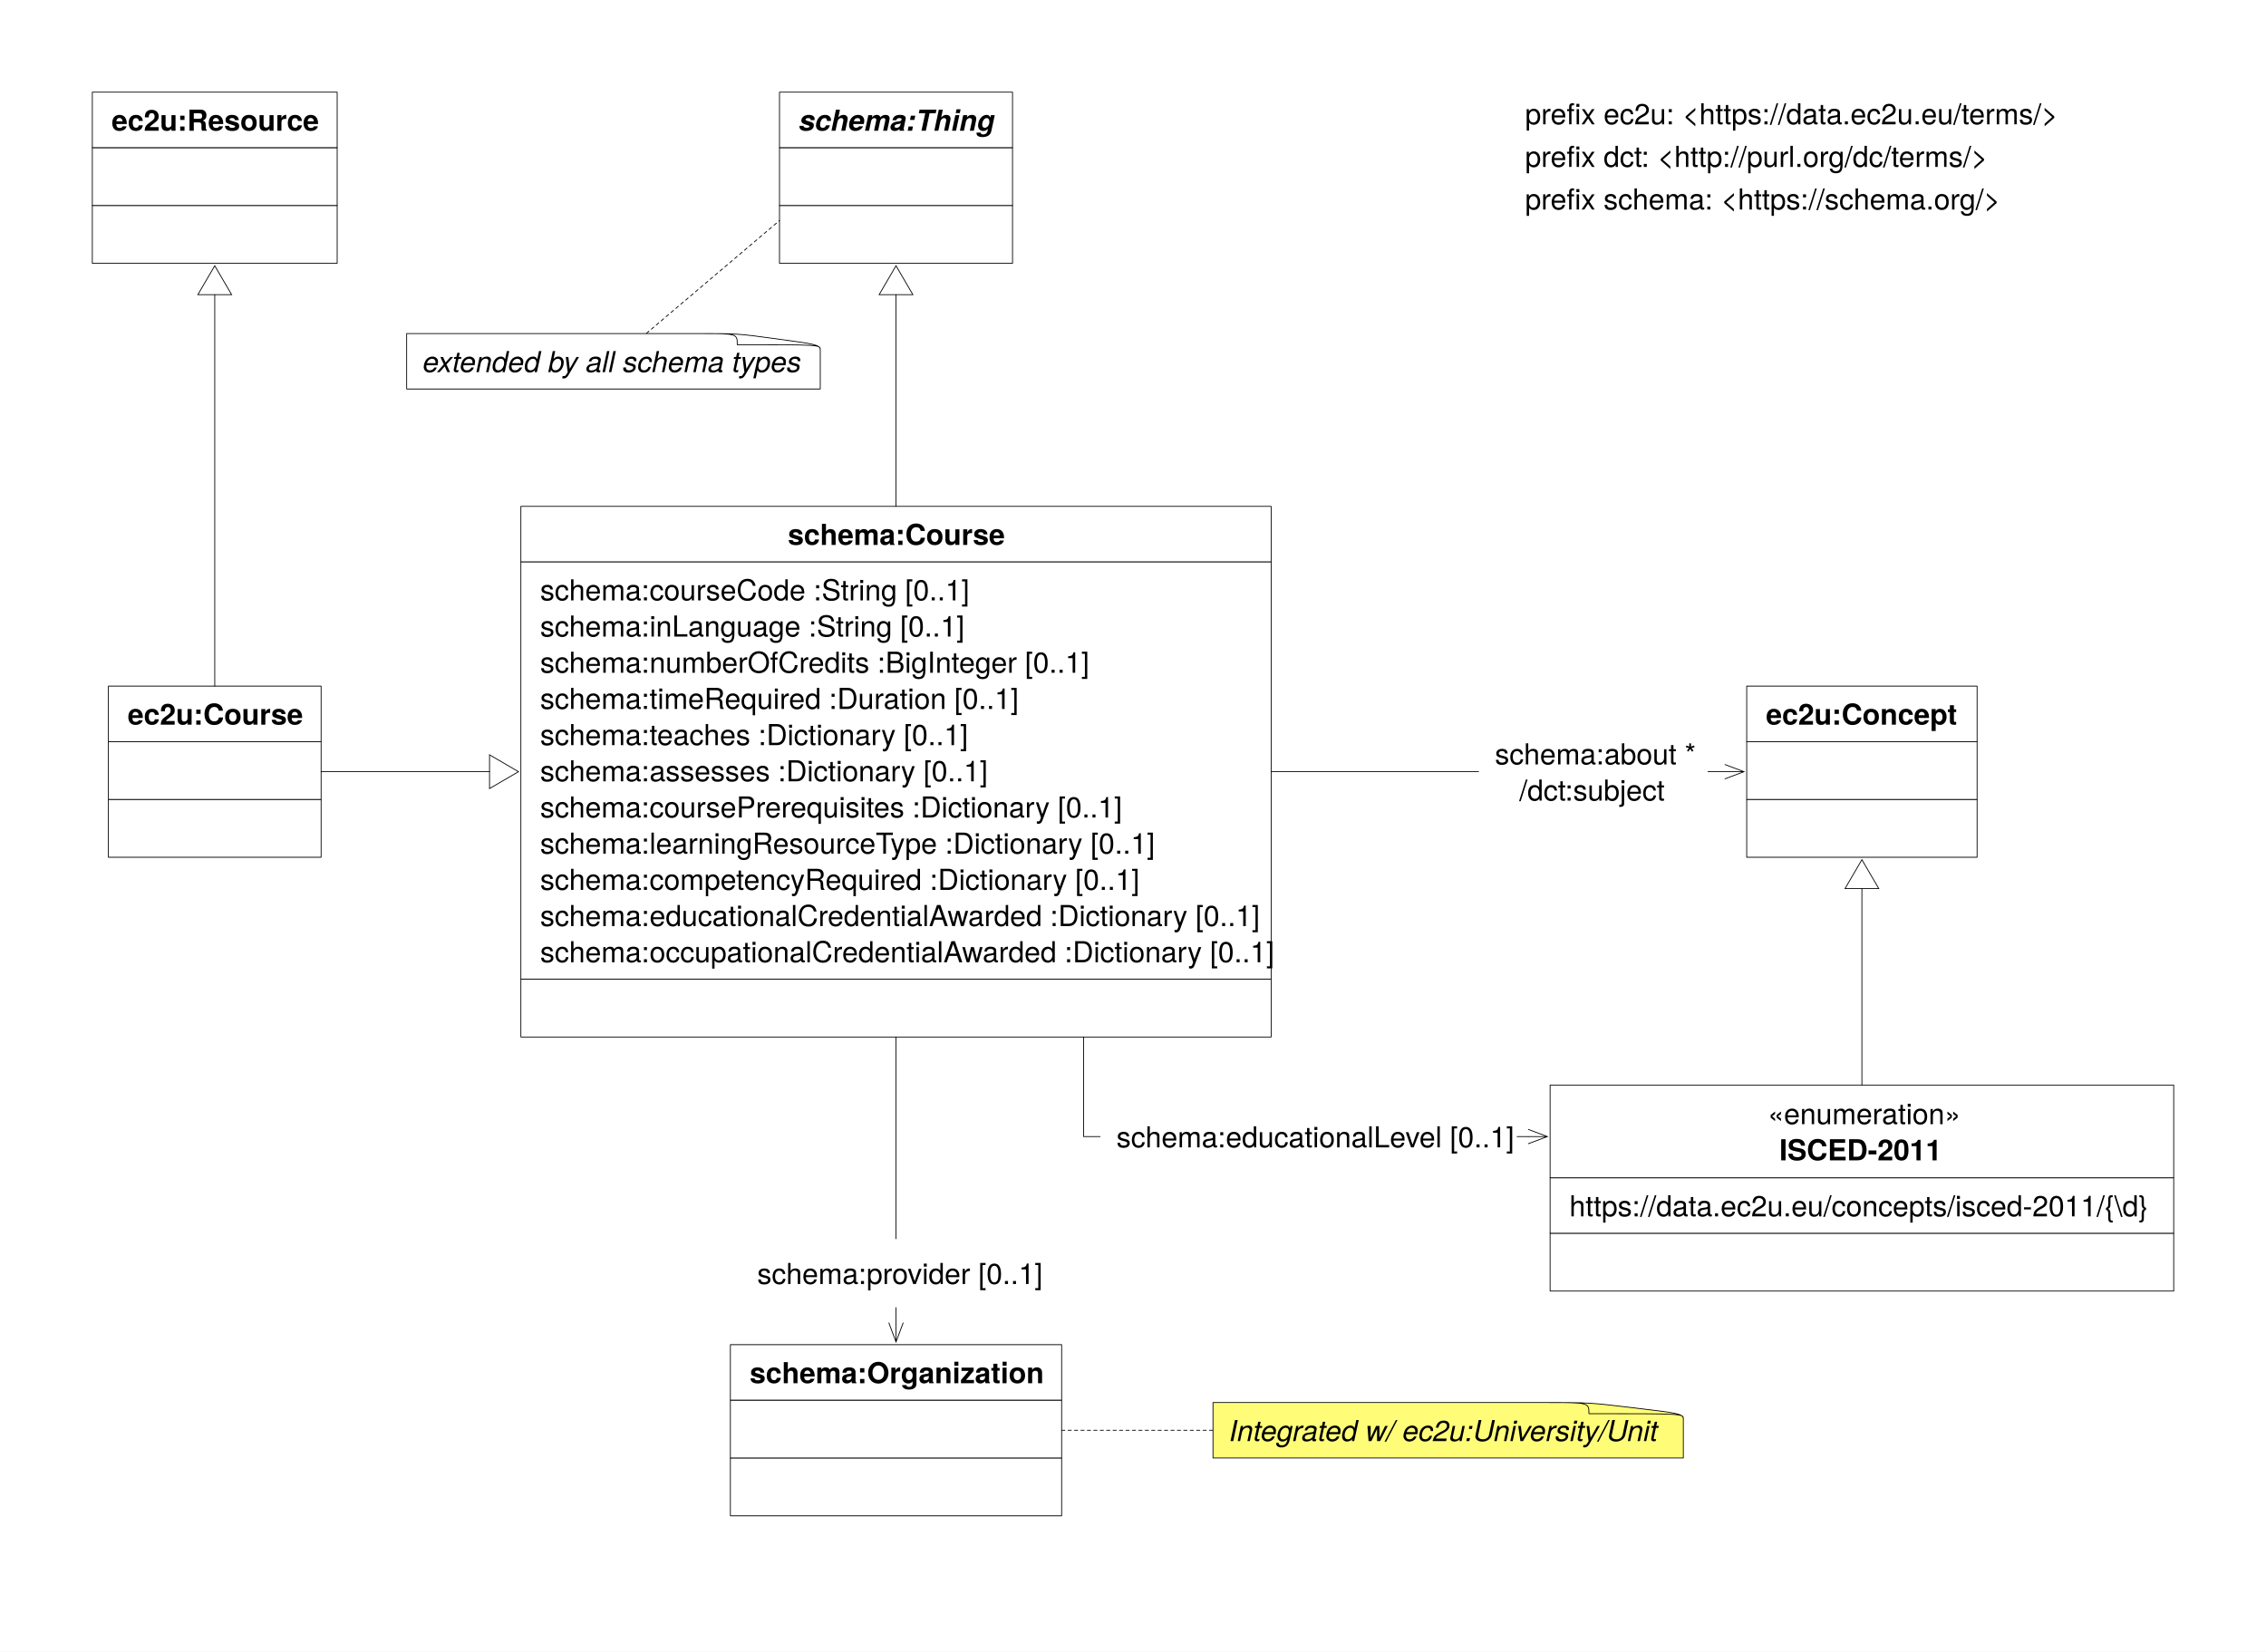
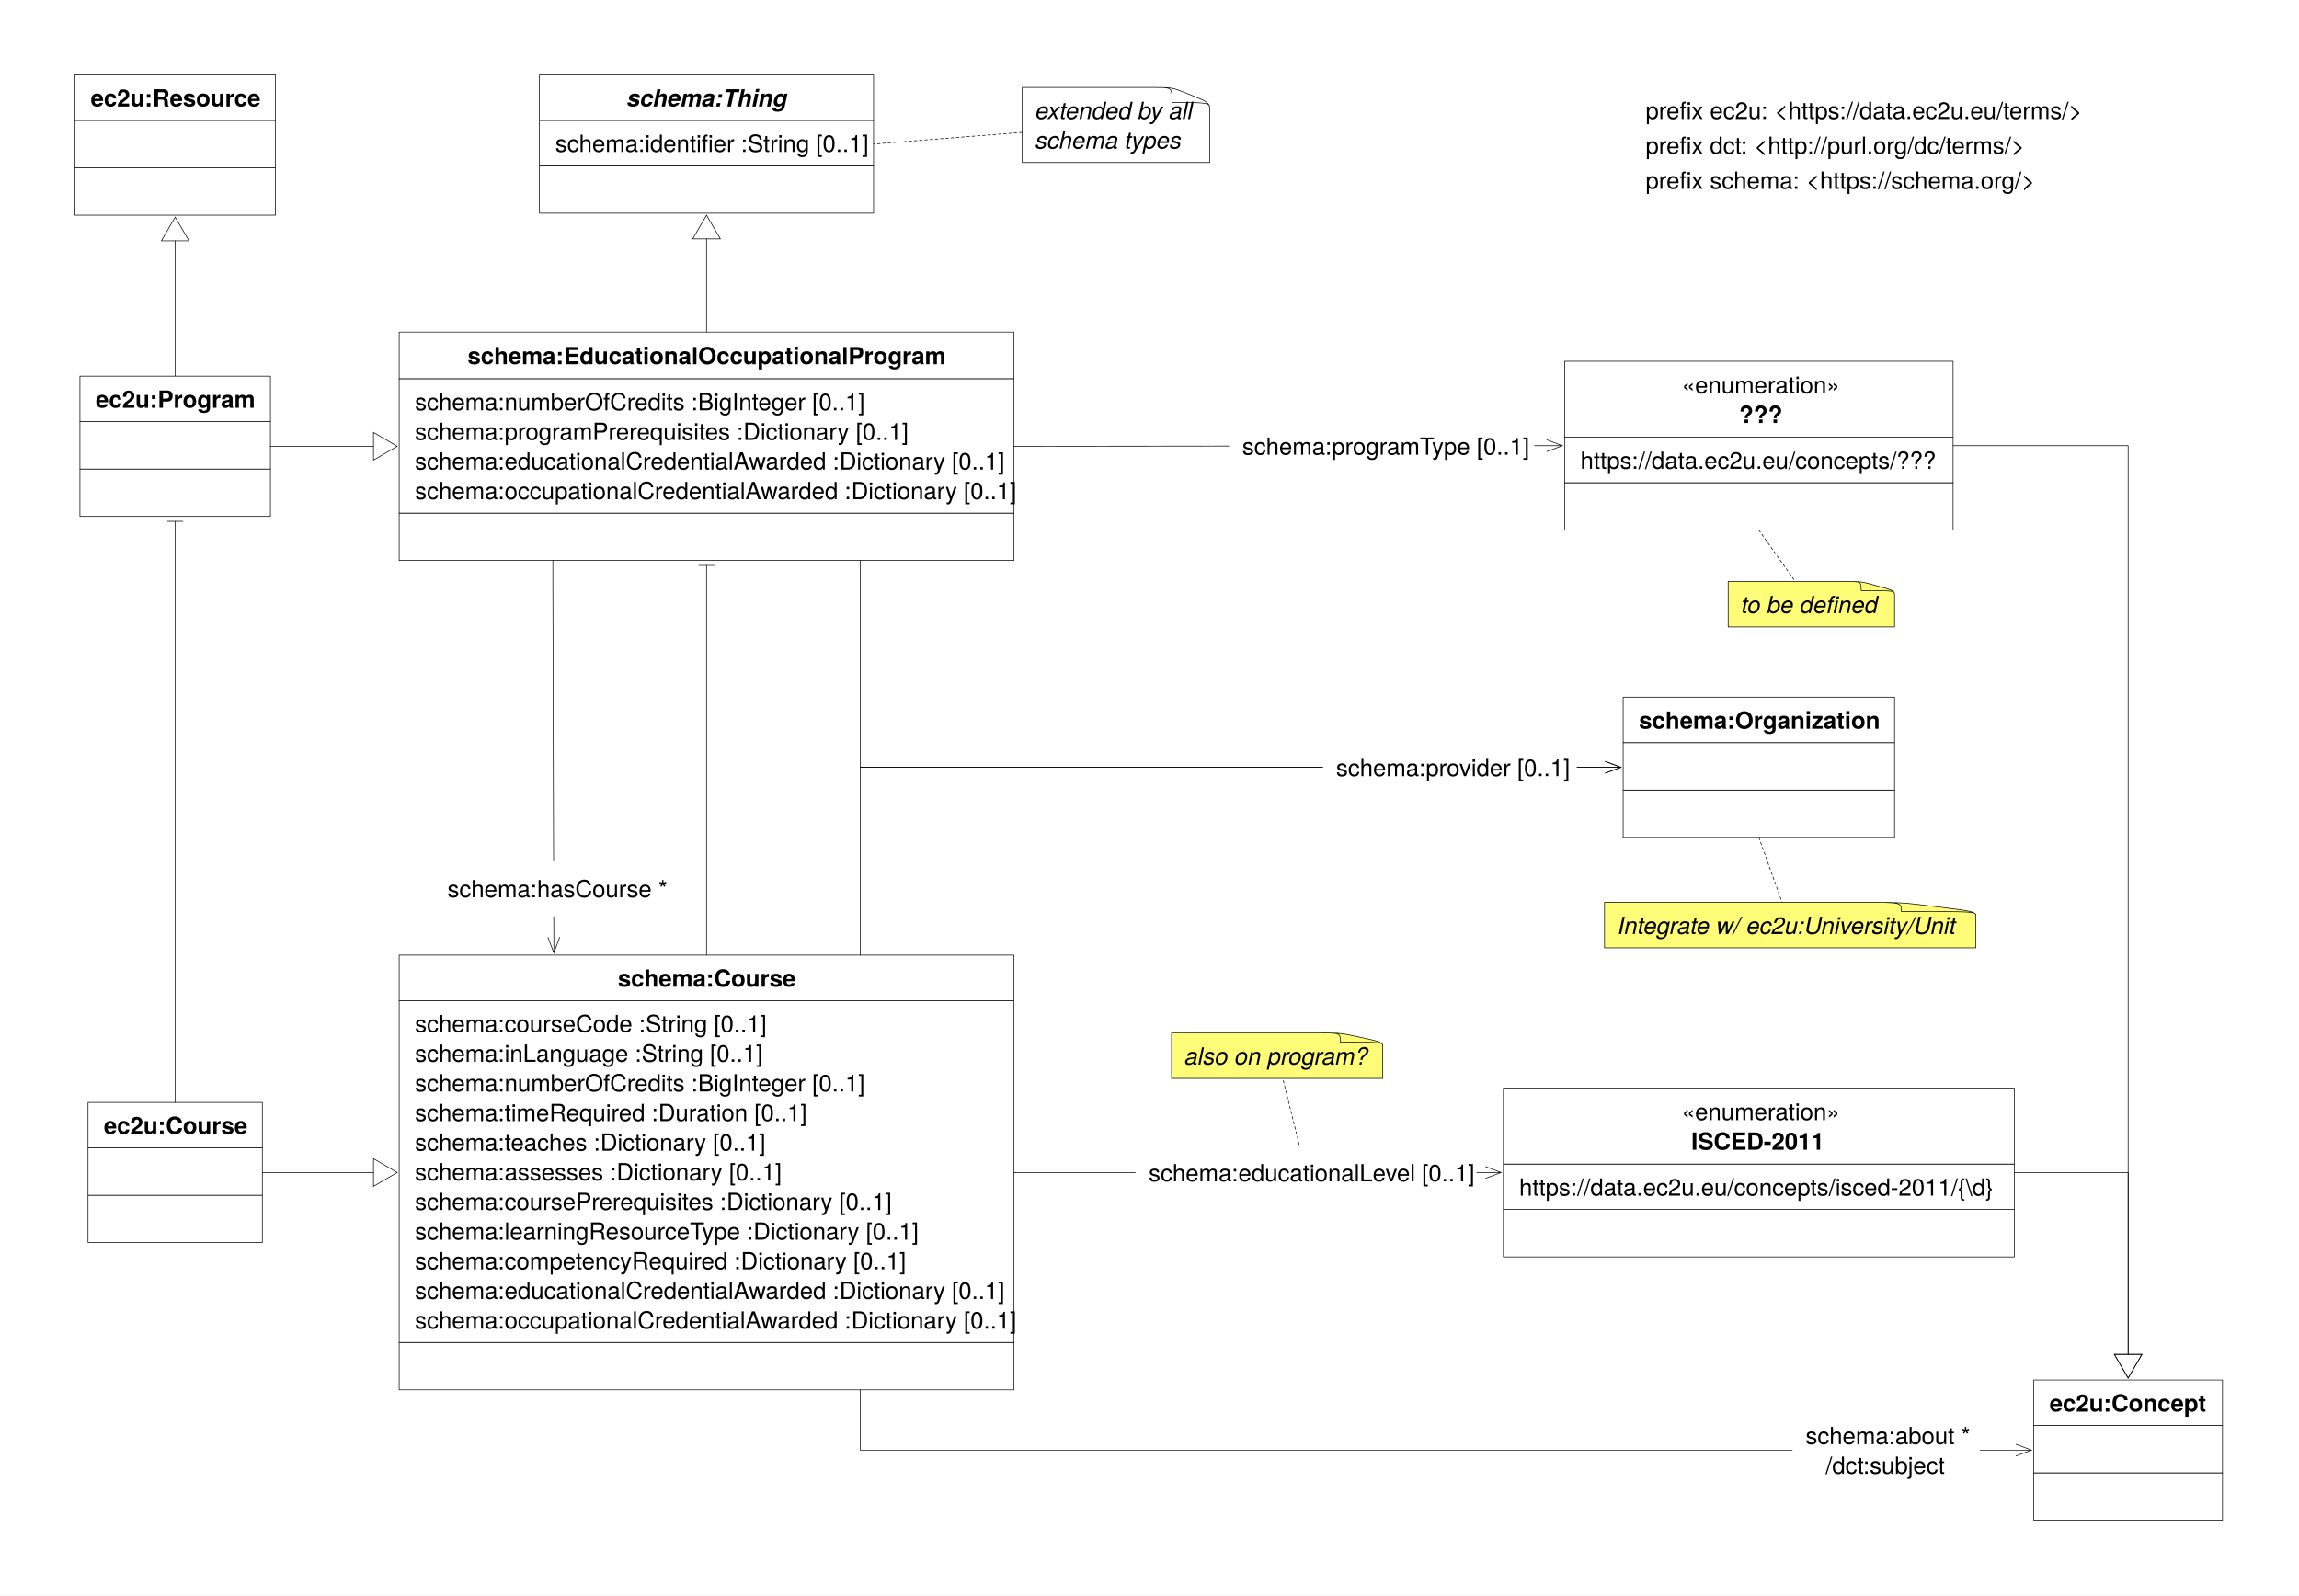
- <svg xmlns="http://www.w3.org/2000/svg" xmlns:xlink="http://www.w3.org/1999/xlink" version="1.1" viewBox="276 191 705 514" width="705" height="514">
+ <svg xmlns="http://www.w3.org/2000/svg" xmlns:xlink="http://www.w3.org/1999/xlink" version="1.1" viewBox="-520 390 873 606" width="873" height="606">
  <defs>
    <marker orient="auto" overflow="visible" markerUnits="strokeWidth" id="UMLInheritance_Marker" stroke-linejoin="miter" stroke-miterlimit="10" viewBox="-1 -22 38 44" markerWidth="38" markerHeight="44" color="black">
      <g>
        <path d="M 36 0 L 0 -21 L 0 21 Z" fill="none" stroke="currentColor" stroke-width="1" />
      </g>
    </marker>
    <marker orient="auto" overflow="visible" markerUnits="strokeWidth" id="StickArrow_Marker" stroke-linejoin="miter" stroke-miterlimit="10" viewBox="-1 -10 26 20" markerWidth="26" markerHeight="20" color="black">
      <g>
        <path d="M 24 0 L 0 0 M 0 -9 L 24 0 L 0 9" fill="none" stroke="currentColor" stroke-width="1" />
      </g>
    </marker>
+     <marker orient="auto" overflow="visible" markerUnits="strokeWidth" id="NegativeControls_Marker" stroke-linejoin="miter" stroke-miterlimit="10" viewBox="-1 -13 2 26" markerWidth="2" markerHeight="26" color="black">
+       <g>
+         <line x1="0" y1="-12" x2="0" y2="12" fill="none" stroke="currentColor" stroke-width="1" />
+       </g>
+     </marker>
  </defs>
-   <g id="courses" stroke="none" stroke-dasharray="none" fill="none" stroke-opacity="1" fill-opacity="1">
-     <rect fill="white" x="276" y="191" width="705" height="514" />
+   <g id="courses" fill="none" stroke-dasharray="none" stroke-opacity="1" stroke="none" fill-opacity="1">
+     <rect fill="white" x="-520" y="390" width="873" height="606" />
    <g id="courses_Layer_1">
-       <g id="Group_231">
-         <g id="Graphic_234">
-           <rect x="438.055" y="495.709" width="233.427" height="18" fill="white" />
-           <rect x="438.055" y="495.709" width="233.427" height="18" stroke="black" stroke-linecap="round" stroke-linejoin="round" stroke-width=".25" />
-         </g>
-         <g id="Graphic_233">
-           <rect x="438.055" y="365.837" width="233.427" height="129.872" fill="white" />
-           <rect x="438.055" y="365.837" width="233.427" height="129.872" stroke="black" stroke-linecap="round" stroke-linejoin="round" stroke-width=".25" />
-           <text transform="translate(444.0546 368.8371)" fill="black">
+       <g id="Group_391">
+         <g id="Graphic_394">
+           <rect x="-368.424" y="899.918" width="233.427" height="18" fill="white" />
+           <rect x="-368.424" y="899.918" width="233.427" height="18" stroke="black" stroke-linecap="round" stroke-linejoin="round" stroke-width=".25" />
+         </g>
+         <g id="Graphic_393">
+           <rect x="-368.424" y="770.047" width="233.427" height="129.872" fill="white" />
+           <rect x="-368.424" y="770.047" width="233.427" height="129.872" stroke="black" stroke-linecap="round" stroke-linejoin="round" stroke-width=".25" />
+           <text transform="translate(-362.4244 773.0467)" fill="black">
            <tspan font-family="Helvetica Neue" font-size="9" fill="black" x="0" y="9">schema:courseCode :String [0..1]
            </tspan>
            <tspan font-family="Helvetica Neue" font-size="9" fill="black" x="0" y="20.261">schema:inLanguage :String
              [0..1]
            </tspan>
            <tspan font-family="Helvetica Neue" font-size="9" fill="black" x="0" y="31.522">schema:numberOfCredits
              :BigInteger [0..1]
            </tspan>
            <tspan font-family="Helvetica Neue" font-size="9" fill="black" x="0" y="42.783">schema:timeRequired
              :Duration [0..1]
            </tspan>
            <tspan font-family="Helvetica Neue" font-size="9" fill="black" x="0" y="54.044">schema:teaches :Dictionary
              [0..1]
            </tspan>
            <tspan font-family="Helvetica Neue" font-size="9" fill="black" x="0" y="65.305">schema:assesses :Dictionary
              [0..1]
            </tspan>
            <tspan font-family="Helvetica Neue" font-size="9" fill="black" x="0" y="76.566">schema:coursePrerequisites
              :Dictionary [0..1]
            </tspan>
            <tspan font-family="Helvetica Neue" font-size="9" fill="black" x="0" y="87.827">schema:learningResourceType
              :Dictionary [0..1]
            </tspan>
            <tspan font-family="Helvetica Neue" font-size="9" fill="black" x="0" y="99.088">schema:competencyRequired
              :Dictionary [0..1]
            </tspan>
            <tspan font-family="Helvetica Neue" font-size="9" fill="black" x="0" y="110.35">
              schema:educationalCredentialAwarded :Dictionary [0..1]
            </tspan>
            <tspan font-family="Helvetica Neue" font-size="9" fill="black" x="0" y="121.611">
              schema:occupationalCredentialAwarded :Dictionary [0..1]
            </tspan>
          </text>
        </g>
-         <g id="Graphic_232">
+         <g id="Graphic_392">
          <a xlink:href="https://schema.org/Course">
-             <rect x="438.055" y="348.576" width="233.427" height="17.261" fill="white" />
-             <rect x="438.055" y="348.576" width="233.427" height="17.261" stroke="black" stroke-linecap="round" stroke-linejoin="round" stroke-width=".25" />
-             <text transform="translate(521.1036 351.576)" fill="black">
+             <rect x="-368.424" y="752.786" width="233.427" height="17.261" fill="white" />
+             <rect x="-368.424" y="752.786" width="233.427" height="17.261" stroke="black" stroke-linecap="round" stroke-linejoin="round" stroke-width=".25" />
+             <text transform="translate(-285.3754 755.7856)" fill="black">
              <tspan font-family="Helvetica Neue" font-weight="bold" font-size="9" fill="black" x="7744916e-19" y="9">
                schema:Course
              </tspan>
            </text>
          </a>
        </g>
      </g>
-       <g id="Group_227">
-         <g id="Graphic_230">
-           <rect x="518.519" y="254.946" width="72.498" height="18" fill="white" />
-           <rect x="518.519" y="254.946" width="72.498" height="18" stroke="black" stroke-linecap="round" stroke-linejoin="round" stroke-width=".25" />
-         </g>
-         <g id="Graphic_229">
-           <rect x="518.519" y="236.946" width="72.498" height="18" fill="white" />
-           <rect x="518.519" y="236.946" width="72.498" height="18" stroke="black" stroke-linecap="round" stroke-linejoin="round" stroke-width=".25" />
-         </g>
-         <g id="Graphic_228">
+       <g id="Group_387">
+         <g id="Graphic_390">
+           <rect x="-315.144" y="452.98" width="126.867" height="18" fill="white" />
+           <rect x="-315.144" y="452.98" width="126.867" height="18" stroke="black" stroke-linecap="round" stroke-linejoin="round" stroke-width=".25" />
+         </g>
+         <g id="Graphic_389">
+           <rect x="-315.144" y="435.719" width="126.867" height="17.261" fill="white" />
+           <rect x="-315.144" y="435.719" width="126.867" height="17.261" stroke="black" stroke-linecap="round" stroke-linejoin="round" stroke-width=".25" />
+           <text transform="translate(-309.1444 438.719)" fill="black">
+             <tspan font-family="Helvetica Neue" font-size="9" fill="black" x="0" y="9">schema:identifier :String [0..1]
+             </tspan>
+           </text>
+         </g>
+         <g id="Graphic_388">
          <a xlink:href="things.svg">
-             <rect x="518.519" y="219.685" width="72.498" height="17.261" fill="white" />
-             <rect x="518.519" y="219.685" width="72.498" height="17.261" stroke="black" stroke-linecap="round" stroke-linejoin="round" stroke-width=".25" />
-             <text transform="translate(524.5191 222.685)" fill="black">
+             <rect x="-315.144" y="418.458" width="126.867" height="17.261" fill="white" />
+             <rect x="-315.144" y="418.458" width="126.867" height="17.261" stroke="black" stroke-linecap="round" stroke-linejoin="round" stroke-width=".25" />
+             <text transform="translate(-281.9599 421.4579)" fill="black">
              <tspan font-family="Helvetica Neue" font-style="italic" font-weight="bold" font-size="9" fill="black" x="0" y="9">schema:Thing
              </tspan>
            </text>
          </a>
        </g>
      </g>
-       <g id="Group_223">
-         <g id="Graphic_226">
-           <rect x="304.724" y="254.946" width="76.179" height="18" fill="white" />
-           <rect x="304.724" y="254.946" width="76.179" height="18" stroke="black" stroke-linecap="round" stroke-linejoin="round" stroke-width=".25" />
-         </g>
-         <g id="Graphic_225">
-           <rect x="304.724" y="236.946" width="76.179" height="18" fill="white" />
-           <rect x="304.724" y="236.946" width="76.179" height="18" stroke="black" stroke-linecap="round" stroke-linejoin="round" stroke-width=".25" />
-         </g>
-         <g id="Graphic_224">
+       <g id="Group_383">
+         <g id="Graphic_386">
+           <rect x="-491.568" y="453.719" width="76.179" height="18" fill="white" />
+           <rect x="-491.568" y="453.719" width="76.179" height="18" stroke="black" stroke-linecap="round" stroke-linejoin="round" stroke-width=".25" />
+         </g>
+         <g id="Graphic_385">
+           <rect x="-491.568" y="435.719" width="76.179" height="18" fill="white" />
+           <rect x="-491.568" y="435.719" width="76.179" height="18" stroke="black" stroke-linecap="round" stroke-linejoin="round" stroke-width=".25" />
+         </g>
+         <g id="Graphic_384">
          <a xlink:href="resources.svg">
-             <rect x="304.724" y="219.685" width="76.179" height="17.261" fill="white" />
-             <rect x="304.724" y="219.685" width="76.179" height="17.261" stroke="black" stroke-linecap="round" stroke-linejoin="round" stroke-width=".25" />
-             <text transform="translate(310.7244 222.685)" fill="black">
+             <rect x="-491.568" y="418.458" width="76.179" height="17.261" fill="white" />
+             <rect x="-491.568" y="418.458" width="76.179" height="17.261" stroke="black" stroke-linecap="round" stroke-linejoin="round" stroke-width=".25" />
+             <text transform="translate(-485.5677 421.4579)" fill="black">
              <tspan font-family="Helvetica Neue" font-weight="bold" font-size="9" fill="black" x="4973799e-20" y="9">
                ec2u:Resource
              </tspan>
            </text>
          </a>
        </g>
      </g>
-       <g id="Line_222">
-         <line x1="554.768" y1="348.576" x2="554.768" y2="282.696" marker-end="url(#UMLInheritance_Marker)" stroke="black" stroke-linecap="round" stroke-linejoin="round" stroke-width=".25" />
-       </g>
-       <g id="Graphic_221">
-         <path d="M 531.203 299.908 C 531.203 298.274 529.568 298.072 517.63 296.454 L 517.504 296.437 C 505.503 294.803 505.379 294.803 493.062 294.803 C 476.663 294.803 402.52 294.803 402.52 294.803 L 402.52 312.055 L 531.203 312.055 L 531.203 299.908 Z" fill="white" />
-         <path d="M 531.203 299.908 C 531.203 298.274 529.568 298.072 517.63 296.454 L 517.504 296.437 C 505.503 294.803 505.379 294.803 493.062 294.803 C 476.663 294.803 402.52 294.803 402.52 294.803 L 402.52 312.055 L 531.203 312.055 L 531.203 299.908 Z M 531.203 299.824 C 531.203 298.274 531.077 298.274 505.379 298.274 L 505.379 298.274 C 505.379 294.82 505.379 294.803 493.816 294.803" stroke="black" stroke-linecap="round" stroke-linejoin="round" stroke-width=".25" />
-         <text transform="translate(407.5197 297.8032)" fill="black">
-           <tspan font-family="Helvetica Neue" font-style="italic" font-size="9" fill="black" x="0" y="9">extended by all
-             schema types
-           </tspan>
-         </text>
-       </g>
-       <g id="Line_220">
-         <line x1="477.13" y1="294.722" x2="518.519" y2="259.631" stroke="black" stroke-linecap="round" stroke-linejoin="round" stroke-dasharray="1.0,1.0" stroke-width=".25" />
-       </g>
-       <g id="Group_216">
-         <g id="Graphic_219">
-           <rect x="309.724" y="439.773" width="66.18" height="18" fill="white" />
-           <rect x="309.724" y="439.773" width="66.18" height="18" stroke="black" stroke-linecap="round" stroke-linejoin="round" stroke-width=".25" />
-         </g>
-         <g id="Graphic_218">
-           <rect x="309.724" y="421.773" width="66.18" height="18" fill="white" />
-           <rect x="309.724" y="421.773" width="66.18" height="18" stroke="black" stroke-linecap="round" stroke-linejoin="round" stroke-width=".25" />
-         </g>
-         <g id="Graphic_217">
-           <rect x="309.724" y="404.512" width="66.18" height="17.261" fill="white" />
-           <rect x="309.724" y="404.512" width="66.18" height="17.261" stroke="black" stroke-linecap="round" stroke-linejoin="round" stroke-width=".25" />
-           <text transform="translate(315.7239 407.5119)" fill="black">
+       <g id="Line_382">
+         <line x1="-251.711" y1="516.131" x2="-251.711" y2="480.73" marker-end="url(#UMLInheritance_Marker)" stroke="black" stroke-linecap="round" stroke-linejoin="round" stroke-width=".25" />
+       </g>
+       <g id="Graphic_381">
+         <path d="M -60.629 431.649 C -60.629 428.949 -61.533 428.615 -68.137 425.943 L -68.206 425.915 C -74.845 423.215 -74.914 423.215 -81.727 423.215 C -90.798 423.215 -131.811 423.215 -131.811 423.215 L -131.811 451.719 L -60.629 451.719 L -60.629 431.649 Z" fill="white" />
+         <path d="M -60.629 431.649 C -60.629 428.949 -61.533 428.615 -68.137 425.943 L -68.206 425.915 C -74.845 423.215 -74.914 423.215 -81.727 423.215 C -90.798 423.215 -131.811 423.215 -131.811 423.215 L -131.811 451.719 L -60.629 451.719 L -60.629 431.649 Z M -60.629 431.51 C -60.629 428.949 -60.699 428.949 -74.914 428.949 L -74.914 428.949 C -74.914 423.243 -74.914 423.215 -81.31 423.215" stroke="black" stroke-linecap="round" stroke-linejoin="round" stroke-width=".25" />
+         <text transform="translate(-126.811 426.215)" fill="black">
+           <tspan font-family="Helvetica Neue" font-style="italic" font-size="9" fill="black" x="0" y="9">extended by
+             all
+           </tspan>
+           <tspan font-family="Helvetica Neue" font-style="italic" font-size="9" fill="black" x="0" y="20.252">schema
+             types
+           </tspan>
+         </text>
+       </g>
+       <g id="Line_380">
+         <line x1="-131.936" y1="440.281" x2="-188.277" y2="444.719" stroke="black" stroke-linecap="round" stroke-linejoin="round" stroke-dasharray="1.0,1.0" stroke-width=".25" />
+       </g>
+       <g id="Group_376">
+         <g id="Graphic_379">
+           <rect x="-486.568" y="843.982" width="66.18" height="18" fill="white" />
+           <rect x="-486.568" y="843.982" width="66.18" height="18" stroke="black" stroke-linecap="round" stroke-linejoin="round" stroke-width=".25" />
+         </g>
+         <g id="Graphic_378">
+           <rect x="-486.568" y="825.982" width="66.18" height="18" fill="white" />
+           <rect x="-486.568" y="825.982" width="66.18" height="18" stroke="black" stroke-linecap="round" stroke-linejoin="round" stroke-width=".25" />
+         </g>
+         <g id="Graphic_377">
+           <rect x="-486.568" y="808.721" width="66.18" height="17.261" fill="white" />
+           <rect x="-486.568" y="808.721" width="66.18" height="17.261" stroke="black" stroke-linecap="round" stroke-linejoin="round" stroke-width=".25" />
+           <text transform="translate(-480.5682 811.7214)" fill="black">
            <tspan font-family="Helvetica Neue" font-weight="bold" font-size="9" fill="black" x="1525879e-13" y="9">
              ec2u:Course
            </tspan>
          </text>
        </g>
      </g>
-       <g id="Line_215">
-         <line x1="375.904" y1="431.142" x2="428.305" y2="431.142" marker-end="url(#UMLInheritance_Marker)" stroke="black" stroke-linecap="round" stroke-linejoin="round" stroke-width=".25" />
-       </g>
-       <g id="Line_214">
-         <line x1="342.814" y1="404.512" x2="342.814" y2="282.696" marker-end="url(#UMLInheritance_Marker)" stroke="black" stroke-linecap="round" stroke-linejoin="round" stroke-width=".25" />
-       </g>
-       <g id="Line_213">
-         <path d="M 613.125 513.709 L 613.125 544.689 L 751.418 544.689" marker-end="url(#StickArrow_Marker)" stroke="black" stroke-linecap="round" stroke-linejoin="round" stroke-width=".25" />
-       </g>
-       <g id="Graphic_212" />
-       <g id="Group_208">
-         <g id="Graphic_211">
-           <rect x="819.436" y="439.773" width="71.679" height="18" fill="white" />
-           <rect x="819.436" y="439.773" width="71.679" height="18" stroke="black" stroke-linecap="round" stroke-linejoin="round" stroke-width=".25" />
-         </g>
-         <g id="Graphic_210">
-           <rect x="819.436" y="421.773" width="71.679" height="18" fill="white" />
-           <rect x="819.436" y="421.773" width="71.679" height="18" stroke="black" stroke-linecap="round" stroke-linejoin="round" stroke-width=".25" />
-         </g>
-         <g id="Graphic_209">
+       <g id="Line_375">
+         <line x1="-420.388" y1="835.352" x2="-378.174" y2="835.352" marker-end="url(#UMLInheritance_Marker)" stroke="black" stroke-linecap="round" stroke-linejoin="round" stroke-width=".25" />
+       </g>
+       <g id="Line_374">
+         <line x1="-453.478" y1="532.878" x2="-453.478" y2="481.469" marker-end="url(#UMLInheritance_Marker)" stroke="black" stroke-linecap="round" stroke-linejoin="round" stroke-width=".25" />
+       </g>
+       <g id="Line_373">
+         <line x1="-134.997" y1="835.352" x2="44.032" y2="835.352" marker-end="url(#StickArrow_Marker)" stroke="black" stroke-linecap="round" stroke-linejoin="round" stroke-width=".25" />
+       </g>
+       <g id="Group_369">
+         <g id="Graphic_372">
+           <rect x="252.283" y="949.434" width="71.679" height="18" fill="white" />
+           <rect x="252.283" y="949.434" width="71.679" height="18" stroke="black" stroke-linecap="round" stroke-linejoin="round" stroke-width=".25" />
+         </g>
+         <g id="Graphic_371">
+           <rect x="252.283" y="931.434" width="71.679" height="18" fill="white" />
+           <rect x="252.283" y="931.434" width="71.679" height="18" stroke="black" stroke-linecap="round" stroke-linejoin="round" stroke-width=".25" />
+         </g>
+         <g id="Graphic_370">
          <a xlink:href="datasets.svg">
-             <rect x="819.436" y="404.512" width="71.679" height="17.261" fill="white" />
-             <rect x="819.436" y="404.512" width="71.679" height="17.261" stroke="black" stroke-linecap="round" stroke-linejoin="round" stroke-width=".25" />
-             <text transform="translate(825.4362 407.5119)" fill="black">
+             <rect x="252.283" y="914.173" width="71.679" height="17.261" fill="white" />
+             <rect x="252.283" y="914.173" width="71.679" height="17.261" stroke="black" stroke-linecap="round" stroke-linejoin="round" stroke-width=".25" />
+             <text transform="translate(258.2835 917.1732)" fill="black">
              <tspan font-family="Helvetica Neue" font-weight="bold" font-size="9" fill="black" x="4618528e-20" y="9">
                ec2u:Concept
              </tspan>
            </text>
          </a>
        </g>
      </g>
-       <g id="Group_206">
-         <g id="Graphic_207">
-           <text transform="translate(750.4827 220.685)" fill="black">
+       <g id="Group_367">
+         <g id="Graphic_368">
+           <text transform="translate(104.8819 426.1968)" fill="black">
            <tspan font-family="Helvetica Neue" font-size="9" fill="black" x="0" y="9">prefix ec2u: &lt;https://data.ec2u.eu/terms/&gt;</tspan>
          </text>
        </g>
      </g>
-       <g id="Graphic_205">
+       <g id="Graphic_366">
        <a xlink:href="https://schema.org/">
-           <text transform="translate(750.4827 247.2072)" fill="black">
+           <text transform="translate(104.8819 452.719)" fill="black">
            <tspan font-family="Helvetica Neue" font-size="9" fill="black" x="0" y="9">prefix schema: &lt;https://schema.org/&gt;</tspan>
          </text>
        </a>
      </g>
-       <g id="Graphic_204">
-         <rect x="618.357" y="534.058" width="129.547" height="21.261" fill="white" />
-         <text transform="translate(623.3571 539.0583)" fill="black">
+       <g id="Graphic_365">
+         <rect x="-88.798" y="824.721" width="129.547" height="21.261" fill="white" />
+         <text transform="translate(-83.79849 829.7214)" fill="black">
          <tspan font-family="Helvetica Neue" font-size="9" fill="black" x="0" y="9">schema:educationalLevel [0..1]
          </tspan>
        </text>
      </g>
-       <g id="Line_203">
-         <line x1="671.482" y1="431.142" x2="812.586" y2="431.142" marker-end="url(#StickArrow_Marker)" stroke="black" stroke-linecap="round" stroke-linejoin="round" stroke-width=".25" />
-       </g>
-       <g id="Graphic_202">
-         <rect x="736.1" y="414.881" width="71.182" height="32.522" fill="white" />
-         <text transform="translate(741.1004 419.8813)" fill="black">
+       <g id="Line_364">
+         <path d="M -193.354 917.918 L -193.354 940.804 L 245.433 940.804" marker-end="url(#StickArrow_Marker)" stroke="black" stroke-linecap="round" stroke-linejoin="round" stroke-width=".25" />
+       </g>
+       <g id="Graphic_363">
+         <rect x="160.649" y="924.543" width="71.182" height="32.522" fill="white" />
+         <text transform="translate(165.6487 929.5427)" fill="black">
          <tspan font-family="Helvetica Neue" font-size="9" fill="black" x="35171865e-20" y="9">schema:about *</tspan>
          <tspan font-family="Helvetica Neue" font-size="9" fill="black" x="7.591" y="20.261">/dct:subject</tspan>
        </text>
      </g>
-       <g id="Graphic_201">
+       <g id="Graphic_362">
        <a xlink:href="https://www.dublincore.org/specifications/dublin-core/dcmi-terms/">
-           <text transform="translate(750.4827 233.9461)" fill="black">
+           <text transform="translate(104.8819 439.4579)" fill="black">
            <tspan font-family="Helvetica Neue" font-size="9" fill="black" x="0" y="9">prefix dct: &lt;http://purl.org/dc/terms/&gt;</tspan>
          </text>
        </a>
      </g>
-       <g id="Group_197">
-         <g id="Graphic_200">
-           <rect x="758.268" y="574.771" width="194.016" height="18" fill="white" />
-           <rect x="758.268" y="574.771" width="194.016" height="18" stroke="black" stroke-linecap="round" stroke-linejoin="round" stroke-width=".25" />
-         </g>
-         <g id="Graphic_199">
-           <rect x="758.268" y="557.51" width="194.016" height="17.261" fill="white" />
-           <rect x="758.268" y="557.51" width="194.016" height="17.261" stroke="black" stroke-linecap="round" stroke-linejoin="round" stroke-width=".25" />
-           <text transform="translate(764.2677 560.5099)" fill="black">
+       <g id="Group_358">
+         <g id="Graphic_361">
+           <rect x="50.882" y="849.407" width="194.016" height="18" fill="white" />
+           <rect x="50.882" y="849.407" width="194.016" height="18" stroke="black" stroke-linecap="round" stroke-linejoin="round" stroke-width=".25" />
+         </g>
+         <g id="Graphic_360">
+           <rect x="50.882" y="832.146" width="194.016" height="17.261" fill="white" />
+           <rect x="50.882" y="832.146" width="194.016" height="17.261" stroke="black" stroke-linecap="round" stroke-linejoin="round" stroke-width=".25" />
+           <text transform="translate(56.88157 835.1456)" fill="black">
            <tspan font-family="Helvetica Neue" font-size="9" fill="black" x="0" y="9">
              https://data.ec2u.eu/concepts/isced-2011/{\d}
            </tspan>
          </text>
        </g>
-         <g id="Graphic_198">
-           <rect x="758.268" y="528.661" width="194.016" height="28.848" fill="white" />
-           <rect x="758.268" y="528.661" width="194.016" height="28.848" stroke="black" stroke-linecap="round" stroke-linejoin="round" stroke-width=".25" />
-           <text transform="translate(826.0167 531.8291)" fill="black">
+         <g id="Graphic_359">
+           <rect x="50.882" y="803.297" width="194.016" height="28.848" fill="white" />
+           <rect x="50.882" y="803.297" width="194.016" height="28.848" stroke="black" stroke-linecap="round" stroke-linejoin="round" stroke-width=".25" />
+           <text transform="translate(118.6306 806.4649)" fill="black">
            <tspan font-family="Helvetica Neue" font-size="9" fill="black" x="17763568e-21" y="9">«enumeration»</tspan>
            <tspan font-family="Helvetica Neue" font-weight="bold" font-size="9" fill="black" x="3.587" y="20.252">
              ISCED-2011
            </tspan>
          </text>
        </g>
      </g>
-       <g id="Line_196">
-         <line x1="855.276" y1="528.661" x2="855.276" y2="467.523" marker-end="url(#UMLInheritance_Marker)" stroke="black" stroke-linecap="round" stroke-linejoin="round" stroke-width=".25" />
-       </g>
-       <g id="Group_235">
-         <g id="Graphic_238">
-           <rect x="503.237" y="644.71" width="103.062" height="18" fill="white" />
-           <rect x="503.237" y="644.71" width="103.062" height="18" stroke="black" stroke-linecap="round" stroke-linejoin="round" stroke-width=".25" />
-         </g>
-         <g id="Graphic_237">
-           <rect x="503.237" y="626.71" width="103.062" height="18" fill="white" />
-           <rect x="503.237" y="626.71" width="103.062" height="18" stroke="black" stroke-linecap="round" stroke-linejoin="round" stroke-width=".25" />
-         </g>
-         <g id="Graphic_236">
-           <rect x="503.237" y="609.449" width="103.062" height="17.261" fill="white" />
-           <rect x="503.237" y="609.449" width="103.062" height="17.261" stroke="black" stroke-linecap="round" stroke-linejoin="round" stroke-width=".25" />
-           <text transform="translate(509.2371 612.4488)" fill="black">
+       <g id="Line_357">
+         <path d="M 244.898 835.352 L 288.123 835.352 L 288.123 904.423" marker-end="url(#UMLInheritance_Marker)" stroke="black" stroke-linecap="round" stroke-linejoin="round" stroke-width=".25" />
+       </g>
+       <g id="Group_353">
+         <g id="Graphic_356">
+           <rect x="96.359" y="690.064" width="103.062" height="18" fill="white" />
+           <rect x="96.359" y="690.064" width="103.062" height="18" stroke="black" stroke-linecap="round" stroke-linejoin="round" stroke-width=".25" />
+         </g>
+         <g id="Graphic_355">
+           <rect x="96.359" y="672.064" width="103.062" height="18" fill="white" />
+           <rect x="96.359" y="672.064" width="103.062" height="18" stroke="black" stroke-linecap="round" stroke-linejoin="round" stroke-width=".25" />
+         </g>
+         <g id="Graphic_354">
+           <rect x="96.359" y="654.803" width="103.062" height="17.261" fill="white" />
+           <rect x="96.359" y="654.803" width="103.062" height="17.261" stroke="black" stroke-linecap="round" stroke-linejoin="round" stroke-width=".25" />
+           <text transform="translate(102.3586 657.8032)" fill="black">
            <tspan font-family="Helvetica Neue" font-weight="bold" font-size="9" fill="black" x="8597567e-19" y="9">
              schema:Organization
            </tspan>
          </text>
        </g>
      </g>
-       <g id="Line_239">
-         <line x1="554.768" y1="513.709" x2="554.768" y2="602.599" marker-end="url(#StickArrow_Marker)" stroke="black" stroke-linecap="round" stroke-linejoin="round" stroke-width=".25" />
-       </g>
-       <g id="Graphic_240">
-         <rect x="506.582" y="576.579" width="96.373" height="21.261" fill="white" />
-         <text transform="translate(511.5816 581.5788)" fill="black">
+       <g id="Line_352">
+         <path d="M -193.354 752.786 L -193.354 681.434 L 89.509 681.434" marker-end="url(#StickArrow_Marker)" stroke="black" stroke-linecap="round" stroke-linejoin="round" stroke-width=".25" />
+       </g>
+       <g id="Graphic_351">
+         <path d="M 230.286 737.861 C 230.286 736.226 228.496 736.024 215.416 734.407 L 215.277 734.39 C 202.128 732.756 201.991 732.756 188.497 732.756 C 170.528 732.756 89.291 732.756 89.291 732.756 L 89.291 750.008 L 230.286 750.008 L 230.286 737.861 Z" fill="#fffd78" />
+         <path d="M 230.286 737.861 C 230.286 736.226 228.496 736.024 215.416 734.407 L 215.277 734.39 C 202.128 732.756 201.991 732.756 188.497 732.756 C 170.528 732.756 89.291 732.756 89.291 732.756 L 89.291 750.008 L 230.286 750.008 L 230.286 737.861 Z M 230.286 737.777 C 230.286 736.226 230.148 736.226 201.991 736.226 L 201.991 736.226 C 201.991 732.773 201.991 732.756 189.323 732.756" stroke="black" stroke-linecap="round" stroke-linejoin="round" stroke-width=".25" />
+         <text transform="translate(94.29134 735.7559)" fill="black">
+           <tspan font-family="Helvetica Neue" font-style="italic" font-size="9" fill="black" x="0" y="9">Integrate w/
+             ec2u:University/Unit
+           </tspan>
+         </text>
+       </g>
+       <g id="Line_350">
+         <line x1="147.89" y1="708.064" x2="156.666" y2="732.638" stroke="black" stroke-linecap="round" stroke-linejoin="round" stroke-dasharray="1.0,1.0" stroke-width=".25" />
+       </g>
+       <g id="Group_346">
+         <g id="Graphic_349">
+           <rect x="-368.424" y="584.885" width="233.427" height="18" fill="white" />
+           <rect x="-368.424" y="584.885" width="233.427" height="18" stroke="black" stroke-linecap="round" stroke-linejoin="round" stroke-width=".25" />
+         </g>
+         <g id="Graphic_348">
+           <rect x="-368.424" y="533.841" width="233.427" height="51.044" fill="white" />
+           <rect x="-368.424" y="533.841" width="233.427" height="51.044" stroke="black" stroke-linecap="round" stroke-linejoin="round" stroke-width=".25" />
+           <text transform="translate(-362.4244 536.8407)" fill="black">
+             <tspan font-family="Helvetica Neue" font-size="9" fill="black" x="0" y="9">schema:numberOfCredits :BigInteger
+               [0..1]
+             </tspan>
+             <tspan font-family="Helvetica Neue" font-size="9" fill="black" x="0" y="20.261">
+               schema:programPrerequisites :Dictionary [0..1]
+             </tspan>
+             <tspan font-family="Helvetica Neue" font-size="9" fill="black" x="0" y="31.522">
+               schema:educationalCredentialAwarded :Dictionary [0..1]
+             </tspan>
+             <tspan font-family="Helvetica Neue" font-size="9" fill="black" x="0" y="42.783">
+               schema:occupationalCredentialAwarded :Dictionary [0..1]
+             </tspan>
+           </text>
+         </g>
+         <g id="Graphic_347">
+           <a xlink:href="https://schema.org/EducationalOccupationalProgram">
+             <rect x="-368.424" y="516.131" width="233.427" height="17.709" fill="white" />
+             <rect x="-368.424" y="516.131" width="233.427" height="17.709" stroke="black" stroke-linecap="round" stroke-linejoin="round" stroke-width=".25" />
+             <text transform="translate(-342.4354 519.3556)" fill="black">
+               <tspan font-family="Helvetica Neue" font-weight="bold" font-size="9" fill="black" x="27000624e-20" y="9">
+                 schema:EducationalOccupationalProgram
+               </tspan>
+             </text>
+           </a>
+         </g>
+       </g>
+       <g id="Group_342">
+         <g id="Graphic_345">
+           <rect x="-489.646" y="568.139" width="72.336" height="18" fill="white" />
+           <rect x="-489.646" y="568.139" width="72.336" height="18" stroke="black" stroke-linecap="round" stroke-linejoin="round" stroke-width=".25" />
+         </g>
+         <g id="Graphic_344">
+           <rect x="-489.646" y="550.139" width="72.336" height="18" fill="white" />
+           <rect x="-489.646" y="550.139" width="72.336" height="18" stroke="black" stroke-linecap="round" stroke-linejoin="round" stroke-width=".25" />
+         </g>
+         <g id="Graphic_343">
+           <rect x="-489.646" y="532.878" width="72.336" height="17.261" fill="white" />
+           <rect x="-489.646" y="532.878" width="72.336" height="17.261" stroke="black" stroke-linecap="round" stroke-linejoin="round" stroke-width=".25" />
+           <text transform="translate(-483.6462 535.8777)" fill="black">
+             <tspan font-family="Helvetica Neue" font-weight="bold" font-size="9" fill="black" x="0" y="9">ec2u:Program
+             </tspan>
+           </text>
+         </g>
+       </g>
+       <g id="Line_341">
+         <line x1="-417.31" y1="559.508" x2="-378.174" y2="559.508" marker-end="url(#UMLInheritance_Marker)" stroke="black" stroke-linecap="round" stroke-linejoin="round" stroke-width=".25" />
+       </g>
+       <g id="Line_339">
+         <path d="M -310.068 602.885 L -310.068 610.985 L -309.702 745.936" marker-end="url(#StickArrow_Marker)" stroke="black" stroke-linecap="round" stroke-linejoin="round" stroke-width=".25" />
+       </g>
+       <g id="Graphic_338">
+         <rect x="-355.095" y="716.821" width="90.685" height="21.261" fill="white" />
+         <text transform="translate(-350.0948 721.8214)" fill="black">
+           <tspan font-family="Helvetica Neue" font-size="9" fill="black" x="66080474e-20" y="9">schema:hasCourse *
+           </tspan>
+         </text>
+       </g>
+       <g id="Line_337">
+         <path d="M -193.354 602.885 L -193.354 681.434 L 89.509 681.434" marker-end="url(#StickArrow_Marker)" stroke="black" stroke-linecap="round" stroke-linejoin="round" stroke-width=".25" />
+       </g>
+       <g id="Graphic_336">
+         <rect x="-17.639" y="670.803" width="96.373" height="21.261" fill="white" />
+         <text transform="translate(-12.63899 675.8031)" fill="black">
          <tspan font-family="Helvetica Neue" font-size="9" fill="black" x="0" y="9">schema:provider [0..1]</tspan>
        </text>
      </g>
-       <g id="Graphic_242">
-         <path d="M 799.718 632.558 C 799.718 630.924 797.859 630.722 784.284 629.104 L 784.141 629.088 C 770.494 627.453 770.352 627.453 756.346 627.453 C 737.698 627.453 653.386 627.453 653.386 627.453 L 653.386 644.705 L 799.718 644.705 L 799.718 632.558 Z" fill="#fffd78" />
-         <path d="M 799.718 632.558 C 799.718 630.924 797.859 630.722 784.284 629.104 L 784.141 629.088 C 770.494 627.453 770.352 627.453 756.346 627.453 C 737.698 627.453 653.386 627.453 653.386 627.453 L 653.386 644.705 L 799.718 644.705 L 799.718 632.558 Z M 799.718 632.474 C 799.718 630.924 799.574 630.924 770.352 630.924 L 770.352 630.924 C 770.352 627.47 770.352 627.453 757.204 627.453" stroke="black" stroke-linecap="round" stroke-linejoin="round" stroke-width=".25" />
-         <text transform="translate(658.3858 630.4534)" fill="black">
-           <tspan font-family="Helvetica Neue" font-style="italic" font-size="9" fill="black" x="0" y="9">Integrated w/
-             ec2u:University/Unit
-           </tspan>
-         </text>
-       </g>
-       <g id="Line_241">
-         <line x1="606.299" y1="636.079" x2="653.261" y2="636.079" stroke="black" stroke-linecap="round" stroke-linejoin="round" stroke-dasharray="1.0,1.0" stroke-width=".25" />
+       <g id="Line_334">
+         <path d="M -134.997 559.508 L -126.897 559.508 L 66.033 559.284 L 67.283 559.284" marker-end="url(#StickArrow_Marker)" stroke="black" stroke-linecap="round" stroke-linejoin="round" stroke-width=".25" />
+       </g>
+       <g id="Graphic_333">
+         <rect x="-53.285" y="548.725" width="115.885" height="21.261" fill="white" />
+         <text transform="translate(-48.28534 553.7248)" fill="black">
+           <tspan font-family="Helvetica Neue" font-size="9" fill="black" x="0" y="9">schema:programType [0..1]</tspan>
+         </text>
+       </g>
+       <g id="Group_329">
+         <g id="Graphic_332">
+           <rect x="74.133" y="573.339" width="147.513" height="18" fill="white" />
+           <rect x="74.133" y="573.339" width="147.513" height="18" stroke="black" stroke-linecap="round" stroke-linejoin="round" stroke-width=".25" />
+         </g>
+         <g id="Graphic_331">
+           <rect x="74.133" y="556.078" width="147.513" height="17.261" fill="white" />
+           <rect x="74.133" y="556.078" width="147.513" height="17.261" stroke="black" stroke-linecap="round" stroke-linejoin="round" stroke-width=".25" />
+           <text transform="translate(80.13307 559.0778)" fill="black">
+             <tspan font-family="Helvetica Neue" font-size="9" fill="black" x="0" y="9">
+               https://data.ec2u.eu/concepts/???
+             </tspan>
+           </text>
+         </g>
+         <g id="Graphic_330">
+           <rect x="74.133" y="527.229" width="147.513" height="28.848" fill="white" />
+           <rect x="74.133" y="527.229" width="147.513" height="28.848" stroke="black" stroke-linecap="round" stroke-linejoin="round" stroke-width=".25" />
+           <text transform="translate(118.6306 530.3971)" fill="black">
+             <tspan font-family="Helvetica Neue" font-size="9" fill="black" x="17763568e-21" y="9">«enumeration»</tspan>
+             <tspan font-family="Helvetica Neue" font-weight="bold" font-size="9" fill="black" x="21.753" y="20.252">???
+             </tspan>
+           </text>
+         </g>
+       </g>
+       <g id="Line_328">
+         <path d="M 221.646 559.284 L 288.123 559.284 L 288.123 904.423" marker-end="url(#UMLInheritance_Marker)" stroke="black" stroke-linecap="round" stroke-linejoin="round" stroke-width=".25" />
+       </g>
+       <g id="Graphic_395">
+         <path d="M 199.421 615.971 C 199.421 614.337 198.618 614.135 192.756 612.517 L 192.694 612.5 C 186.801 610.866 186.74 610.866 180.692 610.866 C 172.639 610.866 136.231 610.866 136.231 610.866 L 136.231 628.118 L 199.421 628.118 L 199.421 615.971 Z" fill="#fffd78" />
+         <path d="M 199.421 615.971 C 199.421 614.337 198.618 614.135 192.756 612.517 L 192.694 612.5 C 186.801 610.866 186.74 610.866 180.692 610.866 C 172.639 610.866 136.231 610.866 136.231 610.866 L 136.231 628.118 L 199.421 628.118 L 199.421 615.971 Z M 199.421 615.887 C 199.421 614.337 199.359 614.337 186.74 614.337 L 186.74 614.337 C 186.74 610.883 186.74 610.866 181.062 610.866" stroke="black" stroke-linecap="round" stroke-linejoin="round" stroke-width=".25" />
+         <text transform="translate(141.2306 613.8661)" fill="black">
+           <tspan font-family="Helvetica Neue" font-style="italic" font-size="9" fill="black" x="0" y="9">to be defined
+           </tspan>
+         </text>
+       </g>
+       <g id="Line_396">
+         <line x1="147.89" y1="591.339" x2="161.645" y2="610.764" stroke="black" stroke-linecap="round" stroke-linejoin="round" stroke-dasharray="1.0,1.0" stroke-width=".25" />
+       </g>
+       <g id="Line_397">
+         <line x1="-251.711" y1="752.786" x2="-251.711" y2="604.76" marker-end="url(#NegativeControls_Marker)" stroke="black" stroke-linecap="round" stroke-linejoin="round" stroke-width=".25" />
+       </g>
+       <g id="Line_398">
+         <line x1="-453.478" y1="808.721" x2="-453.478" y2="588.014" marker-end="url(#NegativeControls_Marker)" stroke="black" stroke-linecap="round" stroke-linejoin="round" stroke-width=".25" />
+       </g>
+       <g id="Graphic_403">
+         <path d="M 5.064 787.467 C 5.064 785.833 4.046 785.631 -3.393 784.013 L -3.471 783.996 C -10.949 782.362 -11.027 782.362 -18.701 782.362 C -28.92 782.362 -75.118 782.362 -75.118 782.362 L -75.118 799.614 L 5.064 799.614 L 5.064 787.467 Z" fill="#fffd78" />
+         <path d="M 5.064 787.467 C 5.064 785.833 4.046 785.631 -3.393 784.013 L -3.471 783.996 C -10.949 782.362 -11.027 782.362 -18.701 782.362 C -28.92 782.362 -75.118 782.362 -75.118 782.362 L -75.118 799.614 L 5.064 799.614 L 5.064 787.467 Z M 5.064 787.383 C 5.064 785.833 4.985 785.833 -11.027 785.833 L -11.027 785.833 C -11.027 782.379 -11.027 782.362 -18.231 782.362" stroke="black" stroke-linecap="round" stroke-linejoin="round" stroke-width=".25" />
+         <text transform="translate(-70.11811 785.3622)" fill="black">
+           <tspan font-family="Helvetica Neue" font-style="italic" font-size="9" fill="black" x="0" y="9">also on
+             program?
+           </tspan>
+         </text>
+       </g>
+       <g id="Line_404">
+         <line x1="-26.661" y1="824.721" x2="-32.858" y2="799.736" stroke="black" stroke-linecap="round" stroke-linejoin="round" stroke-dasharray="1.0,1.0" stroke-width=".25" />
      </g>
    </g>
  </g>
</svg>
